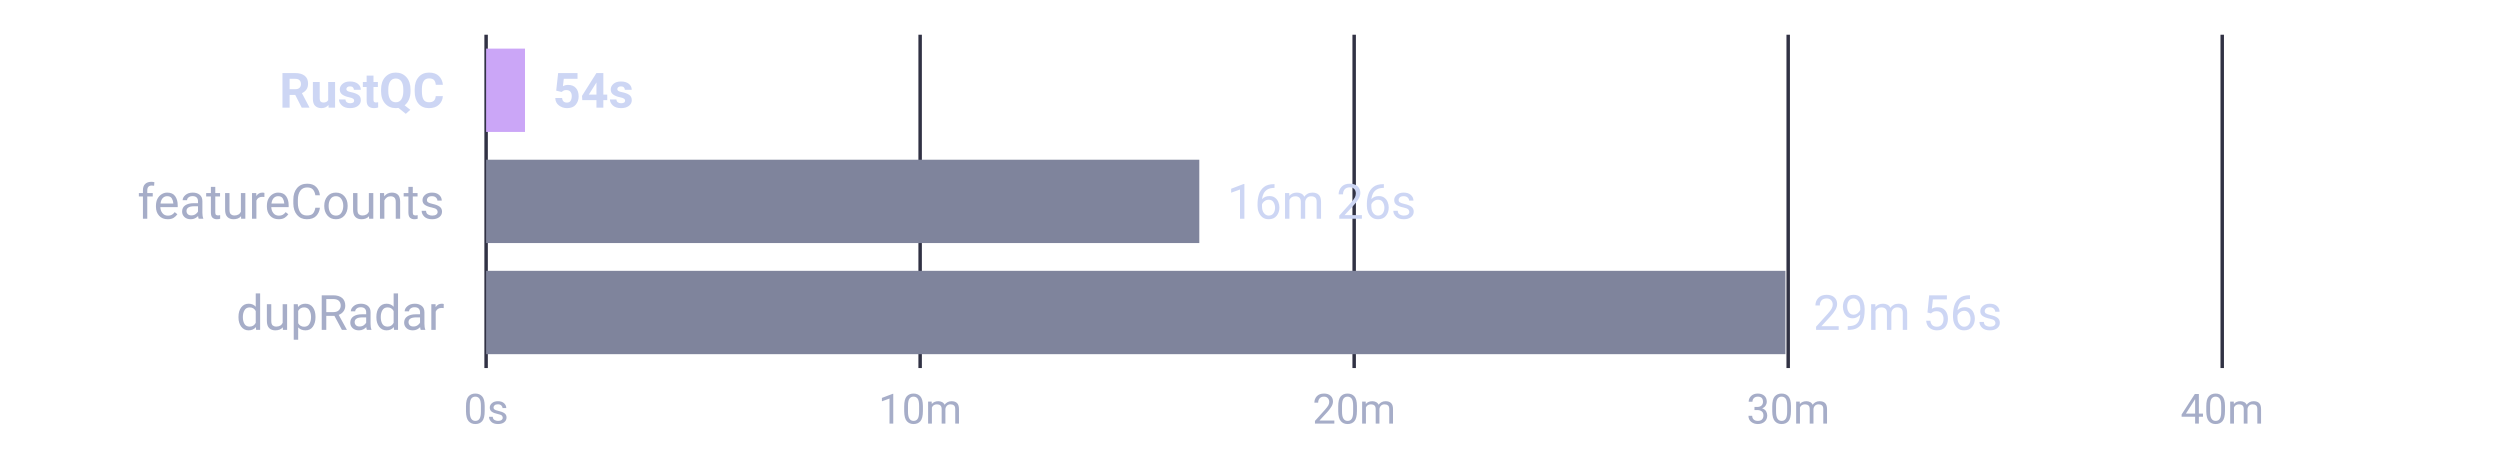
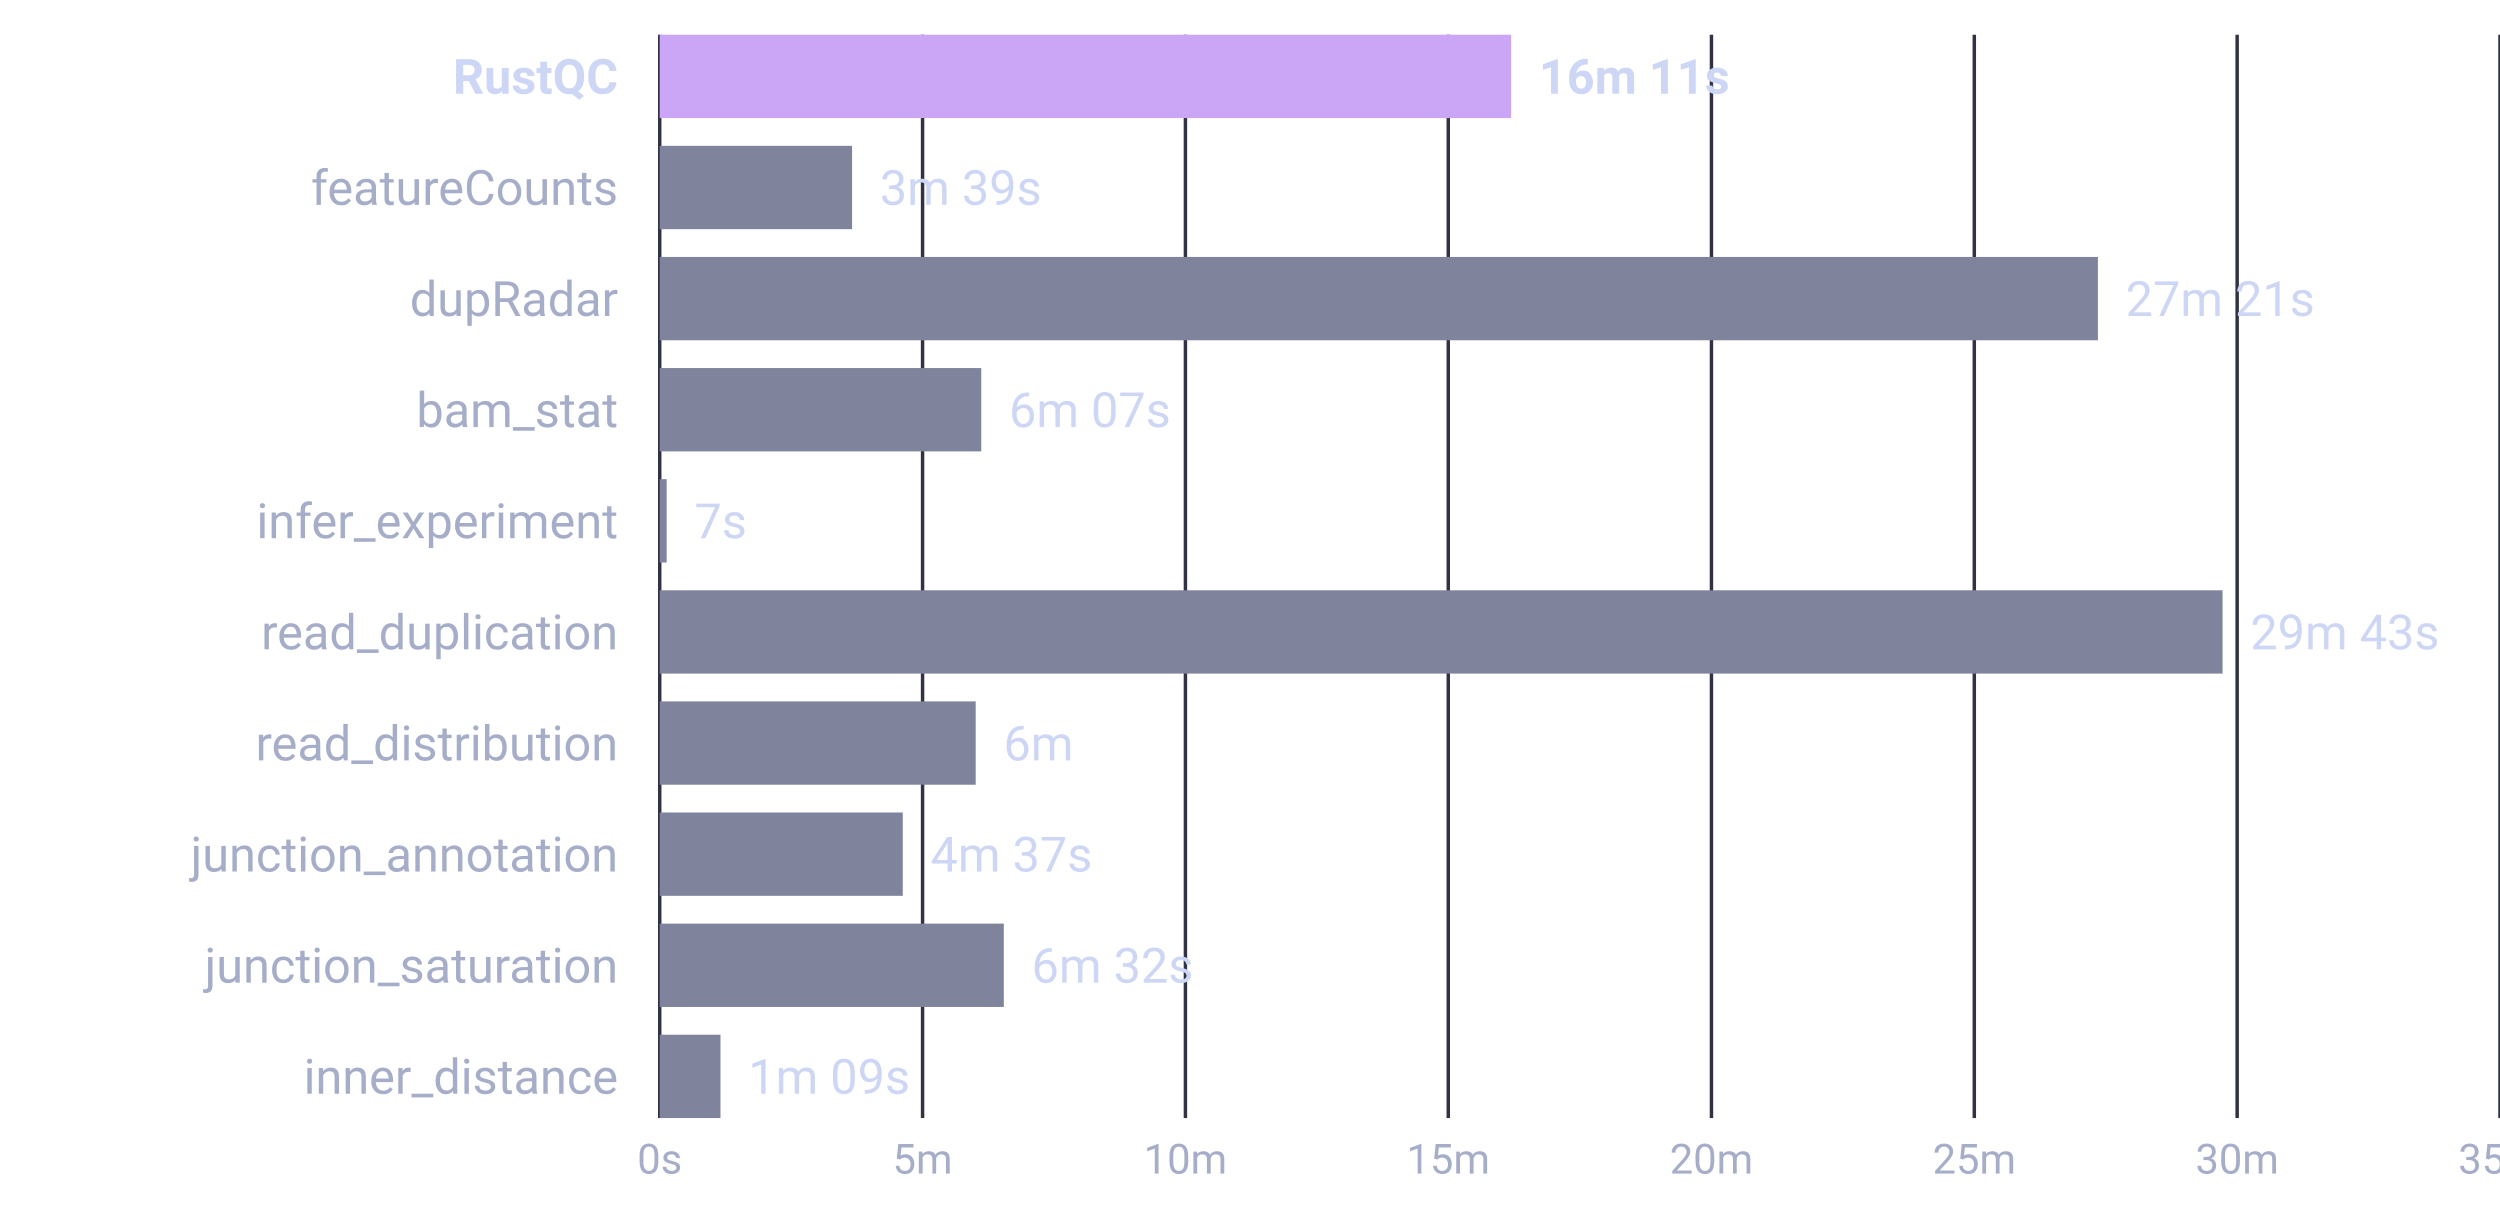
- <svg xmlns="http://www.w3.org/2000/svg" viewBox="0 0 720 134" width="720" height="134" style="font-family: -apple-system, BlinkMacSystemFont, 'Segoe UI', Roboto, sans-serif;">
-   <line x1="140.0" y1="10" x2="140.0" y2="106" stroke="#313244" stroke-width="1" />
-   <line x1="265.0" y1="10" x2="265.0" y2="106" stroke="#313244" stroke-width="1" />
-   <line x1="390.0" y1="10" x2="390.0" y2="106" stroke="#313244" stroke-width="1" />
-   <line x1="515.0" y1="10" x2="515.0" y2="106" stroke="#313244" stroke-width="1" />
-   <line x1="640.0" y1="10" x2="640.0" y2="106" stroke="#313244" stroke-width="1" />
-   <text x="140.0" y="122" text-anchor="middle" fill="#a6adc8" font-size="12">0s</text>
-   <text x="265.0" y="122" text-anchor="middle" fill="#a6adc8" font-size="12">10m</text>
-   <text x="390.0" y="122" text-anchor="middle" fill="#a6adc8" font-size="12">20m</text>
-   <text x="515.0" y="122" text-anchor="middle" fill="#a6adc8" font-size="12">30m</text>
-   <text x="640.0" y="122" text-anchor="middle" fill="#a6adc8" font-size="12">40m</text>
-   <text x="128" y="31.0" text-anchor="end" fill="#cdd6f4" font-size="14" font-weight="bold">RustQC</text>
-   <rect x="140" y="14.0" width="11.2" height="24" fill="#cba6f7" />
-   <text x="159.2" y="31.0" text-anchor="start" fill="#cdd6f4" font-size="14" font-weight="bold">54s</text>
-   <text x="128" y="63.0" text-anchor="end" fill="#a6adc8" font-size="14" font-weight="normal">featureCounts</text>
-   <rect x="140" y="46.0" width="205.4" height="24" fill="#7f849c" />
-   <text x="353.4" y="63.0" text-anchor="start" fill="#cdd6f4" font-size="14" font-weight="normal">16m 26s</text>
-   <text x="128" y="95.0" text-anchor="end" fill="#a6adc8" font-size="14" font-weight="normal">dupRadar</text>
-   <rect x="140" y="78.0" width="374.2" height="24" fill="#7f849c" />
-   <text x="522.2" y="95.0" text-anchor="start" fill="#cdd6f4" font-size="14" font-weight="normal">29m 56s</text>
+ <svg xmlns="http://www.w3.org/2000/svg" viewBox="0 0 720 350" width="720" height="350" style="font-family: -apple-system, BlinkMacSystemFont, 'Segoe UI', Roboto, sans-serif;">
+   <line x1="190.0" y1="10" x2="190.0" y2="322" stroke="#313244" stroke-width="1" />
+   <text x="190.0" y="338" text-anchor="middle" fill="#a6adc8" font-size="12">0s</text>
+   <line x1="265.7" y1="10" x2="265.7" y2="322" stroke="#313244" stroke-width="1" />
+   <text x="265.7" y="338" text-anchor="middle" fill="#a6adc8" font-size="12">5m</text>
+   <line x1="341.4" y1="10" x2="341.4" y2="322" stroke="#313244" stroke-width="1" />
+   <text x="341.4" y="338" text-anchor="middle" fill="#a6adc8" font-size="12">10m</text>
+   <line x1="417.1" y1="10" x2="417.1" y2="322" stroke="#313244" stroke-width="1" />
+   <text x="417.1" y="338" text-anchor="middle" fill="#a6adc8" font-size="12">15m</text>
+   <line x1="492.9" y1="10" x2="492.9" y2="322" stroke="#313244" stroke-width="1" />
+   <text x="492.9" y="338" text-anchor="middle" fill="#a6adc8" font-size="12">20m</text>
+   <line x1="568.6" y1="10" x2="568.6" y2="322" stroke="#313244" stroke-width="1" />
+   <text x="568.6" y="338" text-anchor="middle" fill="#a6adc8" font-size="12">25m</text>
+   <line x1="644.3" y1="10" x2="644.3" y2="322" stroke="#313244" stroke-width="1" />
+   <text x="644.3" y="338" text-anchor="middle" fill="#a6adc8" font-size="12">30m</text>
+   <line x1="720.0" y1="10" x2="720.0" y2="322" stroke="#313244" stroke-width="1" />
+   <text x="720.0" y="338" text-anchor="middle" fill="#a6adc8" font-size="12">35m</text>
+   <text x="178" y="27.0" text-anchor="end" fill="#cdd6f4" font-size="14" font-weight="bold">RustQC</text>
+   <rect x="190" y="10.0" width="245.2" height="24" fill="#cba6f7" />
+   <text x="443.2" y="27.0" text-anchor="start" fill="#cdd6f4" font-size="14" font-weight="bold">16m 11s</text>
+   <text x="178" y="59.0" text-anchor="end" fill="#a6adc8" font-size="14" font-weight="normal">featureCounts</text>
+   <rect x="190" y="42.0" width="55.4" height="24" fill="#7f849c" />
+   <text x="253.4" y="59.0" text-anchor="start" fill="#cdd6f4" font-size="14" font-weight="normal">3m 39s</text>
+   <text x="178" y="91.0" text-anchor="end" fill="#a6adc8" font-size="14" font-weight="normal">dupRadar</text>
+   <rect x="190" y="74.0" width="414.2" height="24" fill="#7f849c" />
+   <text x="612.2" y="91.0" text-anchor="start" fill="#cdd6f4" font-size="14" font-weight="normal">27m 21s</text>
+   <text x="178" y="123.0" text-anchor="end" fill="#a6adc8" font-size="14" font-weight="normal">bam_stat</text>
+   <rect x="190" y="106.0" width="92.6" height="24" fill="#7f849c" />
+   <text x="290.6" y="123.0" text-anchor="start" fill="#cdd6f4" font-size="14" font-weight="normal">6m 07s</text>
+   <text x="178" y="155.0" text-anchor="end" fill="#a6adc8" font-size="14" font-weight="normal">infer_experiment</text>
+   <rect x="190" y="138.0" width="2.0" height="24" fill="#7f849c" />
+   <text x="200.0" y="155.0" text-anchor="start" fill="#cdd6f4" font-size="14" font-weight="normal">7s</text>
+   <text x="178" y="187.0" text-anchor="end" fill="#a6adc8" font-size="14" font-weight="normal">read_duplication</text>
+   <rect x="190" y="170.0" width="450.1" height="24" fill="#7f849c" />
+   <text x="648.1" y="187.0" text-anchor="start" fill="#cdd6f4" font-size="14" font-weight="normal">29m 43s</text>
+   <text x="178" y="219.0" text-anchor="end" fill="#a6adc8" font-size="14" font-weight="normal">read_distribution</text>
+   <rect x="190" y="202.0" width="91.0" height="24" fill="#7f849c" />
+   <text x="289.0" y="219.0" text-anchor="start" fill="#cdd6f4" font-size="14" font-weight="normal">6m</text>
+   <text x="178" y="251.0" text-anchor="end" fill="#a6adc8" font-size="14" font-weight="normal">junction_annotation</text>
+   <rect x="190" y="234.0" width="70.0" height="24" fill="#7f849c" />
+   <text x="268.0" y="251.0" text-anchor="start" fill="#cdd6f4" font-size="14" font-weight="normal">4m 37s</text>
+   <text x="178" y="283.0" text-anchor="end" fill="#a6adc8" font-size="14" font-weight="normal">junction_saturation</text>
+   <rect x="190" y="266.0" width="99.1" height="24" fill="#7f849c" />
+   <text x="297.1" y="283.0" text-anchor="start" fill="#cdd6f4" font-size="14" font-weight="normal">6m 32s</text>
+   <text x="178" y="315.0" text-anchor="end" fill="#a6adc8" font-size="14" font-weight="normal">inner_distance</text>
+   <rect x="190" y="298.0" width="17.5" height="24" fill="#7f849c" />
+   <text x="215.5" y="315.0" text-anchor="start" fill="#cdd6f4" font-size="14" font-weight="normal">1m 09s</text>
</svg>
